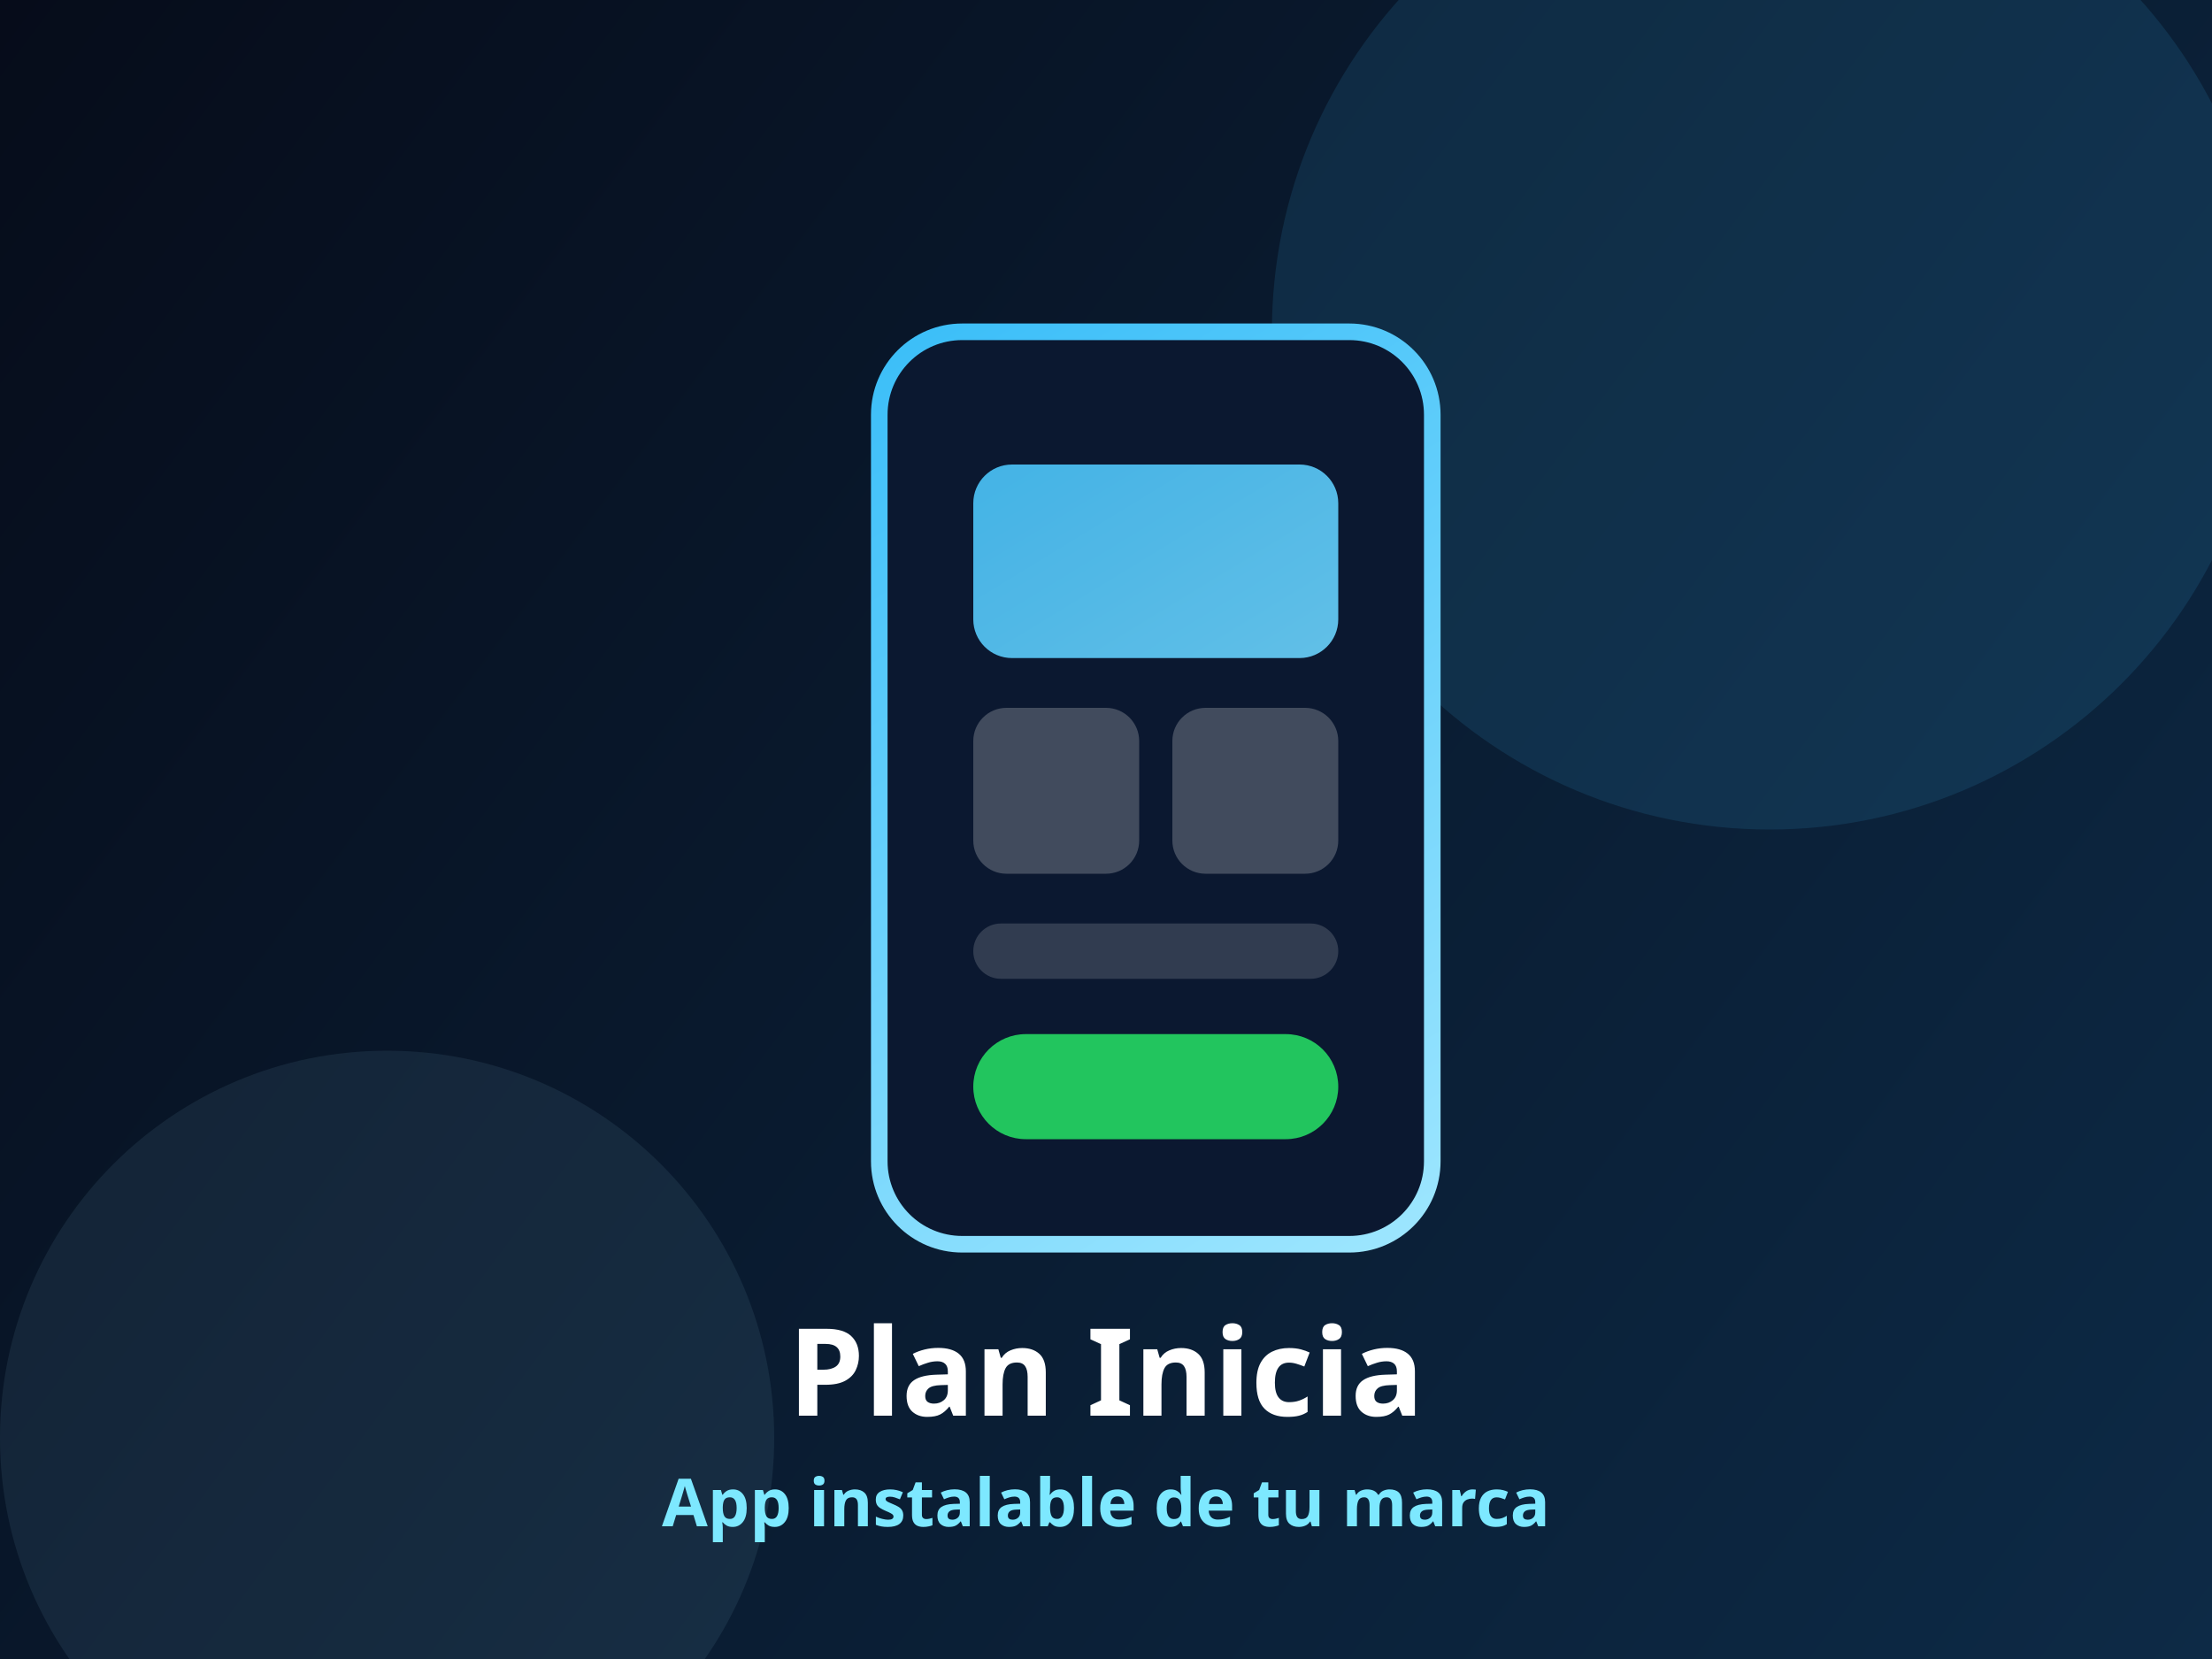
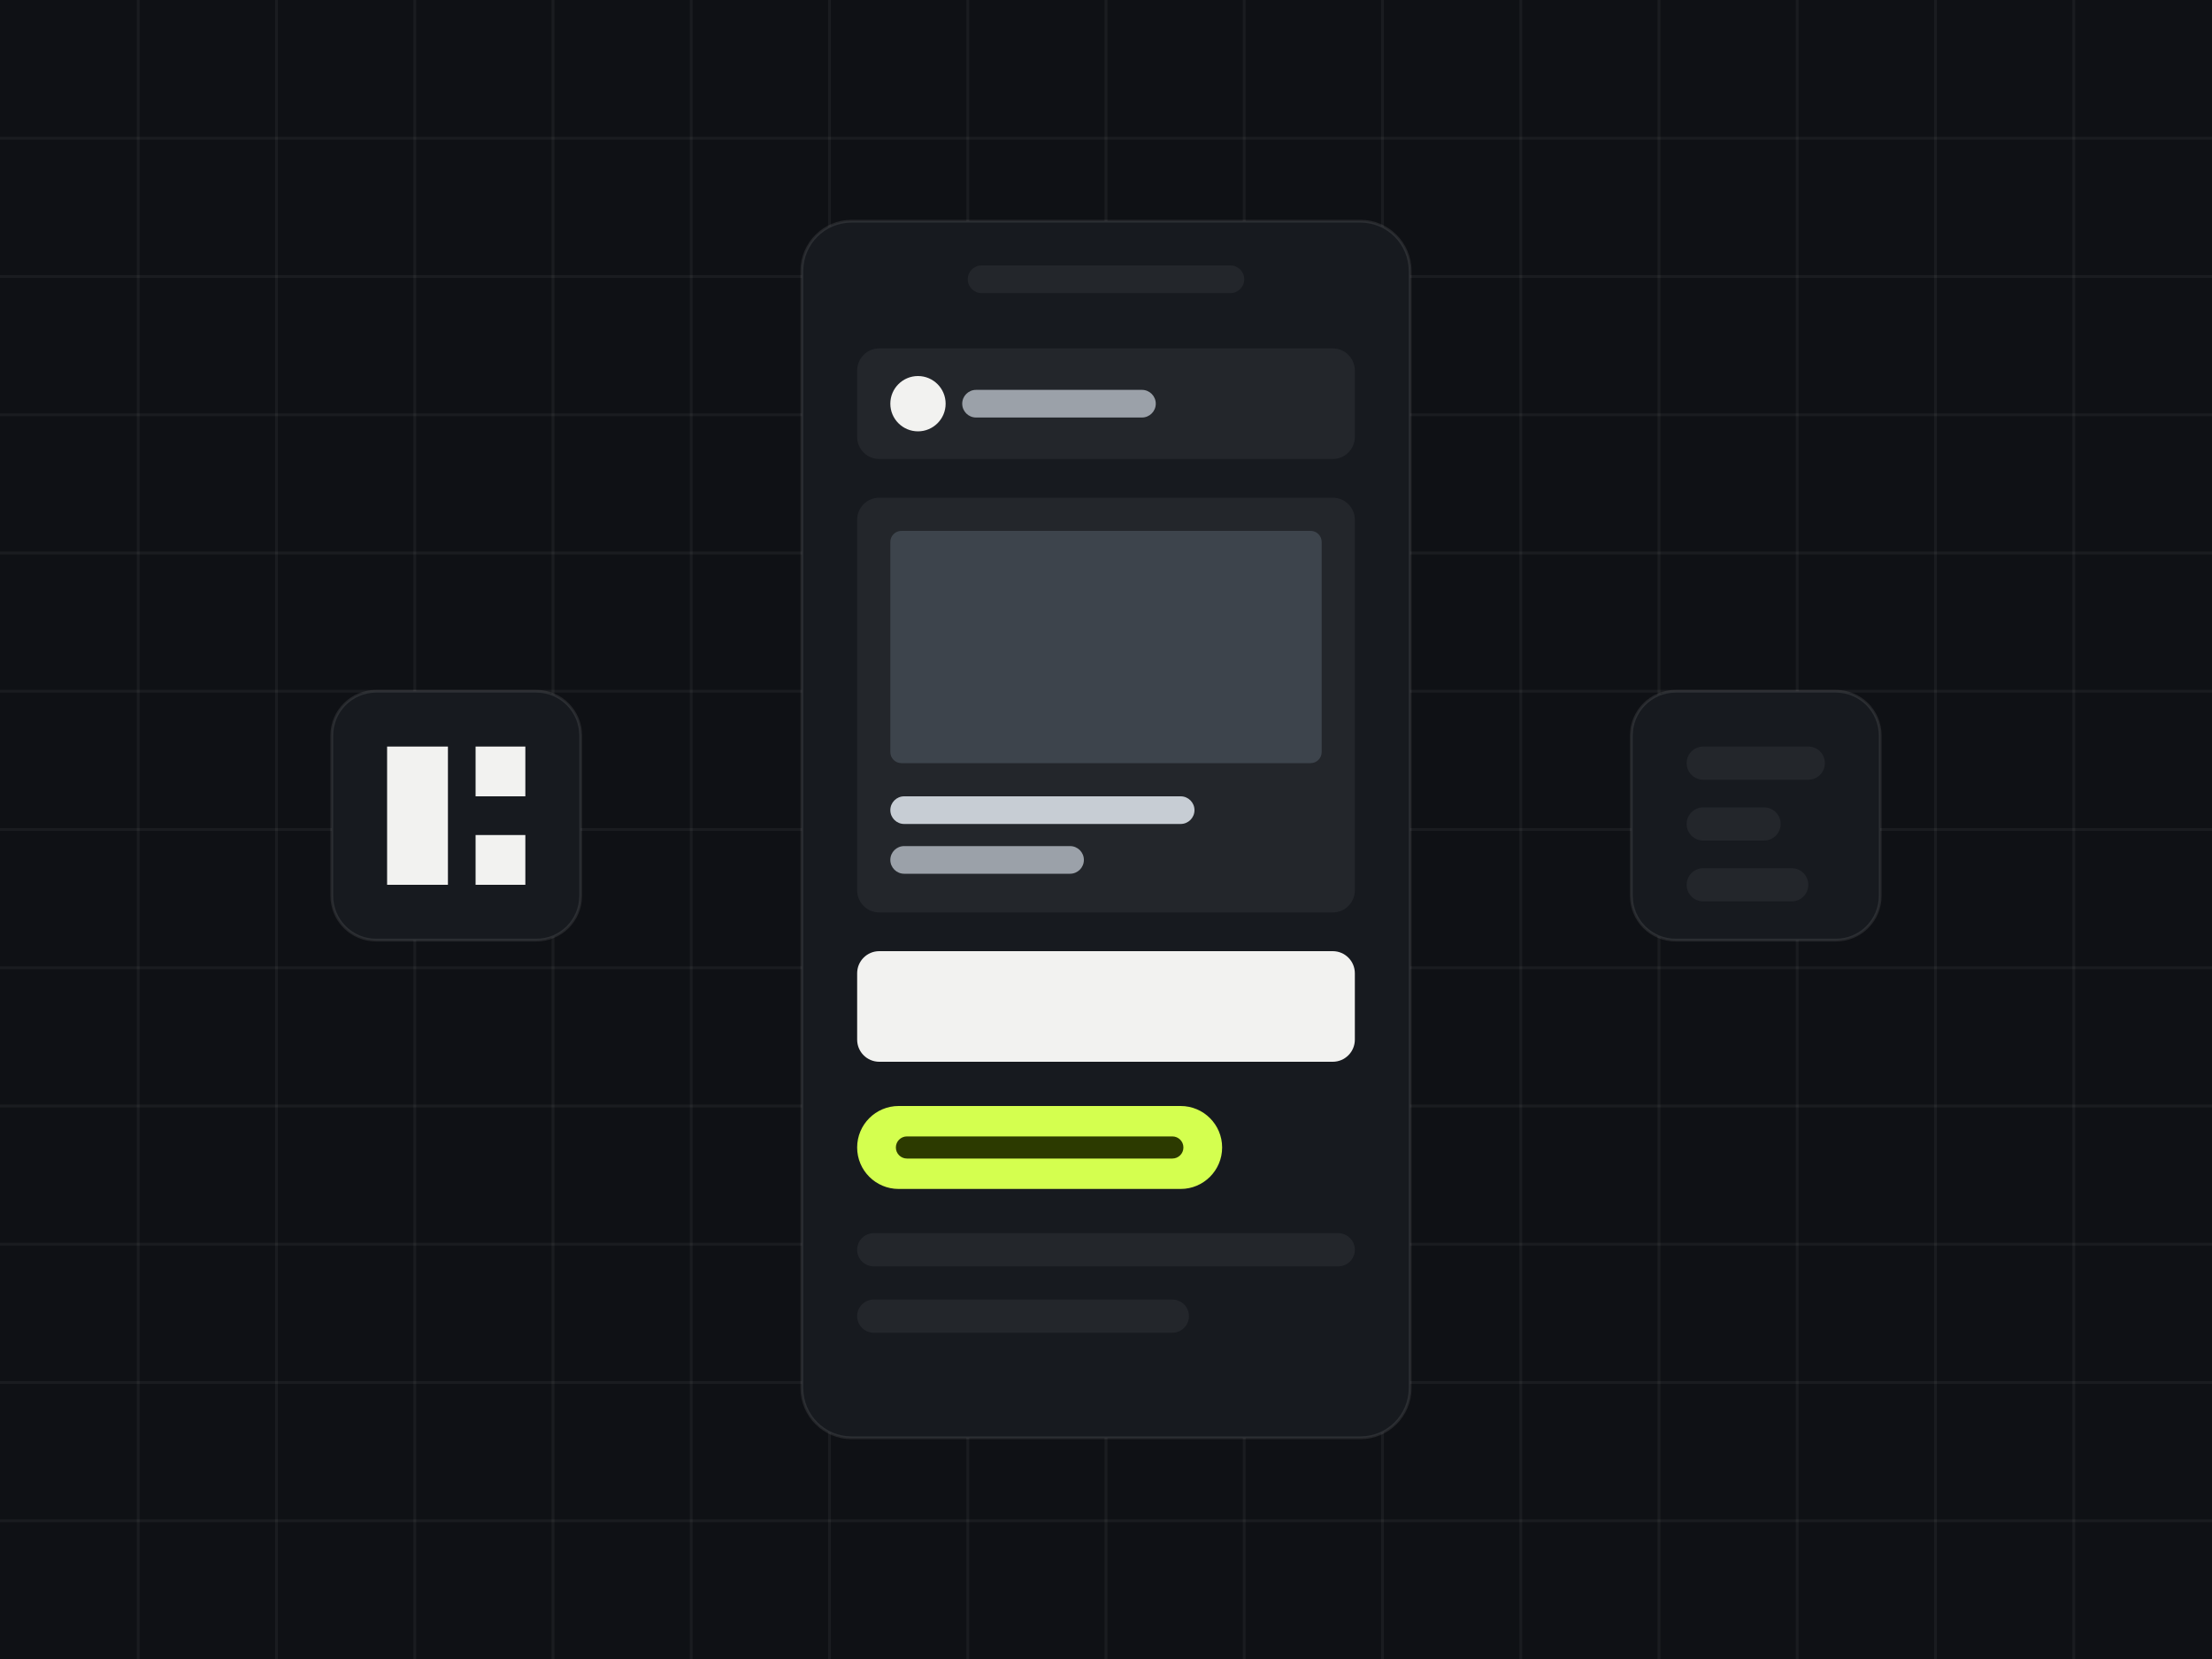
- <svg xmlns="http://www.w3.org/2000/svg" width="800" height="600" viewBox="0 0 800 600" role="img" aria-label="Plan Inicia — app instalable de tu marca">
-   <defs>
-     <linearGradient id="bg" x1="0" y1="0" x2="800" y2="600" gradientUnits="userSpaceOnUse">
-       <stop offset="0" stop-color="#060C1A" />
-       <stop offset="1" stop-color="#0D2A46" />
-     </linearGradient>
-     <linearGradient id="ac" x1="300" y1="120" x2="520" y2="480" gradientUnits="userSpaceOnUse">
-       <stop offset="0" stop-color="#38BDF8" />
-       <stop offset="1" stop-color="#A5E9FF" />
-     </linearGradient>
-   </defs>
-   <rect width="800" height="600" fill="url(#bg)" />
-   <circle cx="640" cy="120" r="180" fill="#38BDF8" opacity=".12" />
-   <circle cx="140" cy="520" r="140" fill="#A5E9FF" opacity=".08" />
-   <rect x="318" y="120" width="200" height="330" rx="30" fill="#0B1830" stroke="url(#ac)" stroke-width="6" />
-   <rect x="352" y="168" width="132" height="70" rx="14" fill="url(#ac)" opacity=".9" />
-   <rect x="352" y="256" width="60" height="60" rx="12" fill="#ffffff" opacity=".22" />
-   <rect x="424" y="256" width="60" height="60" rx="12" fill="#ffffff" opacity=".22" />
-   <rect x="352" y="334" width="132" height="20" rx="10" fill="#ffffff" opacity=".16" />
-   <rect x="352" y="374" width="132" height="38" rx="19" fill="#22C55E" />
-   <text x="400" y="512" font-family="Nunito, Verdana, sans-serif" font-size="44" font-weight="800" fill="#ffffff" text-anchor="middle">Plan Inicia</text>
-   <text x="400" y="552" font-family="Nunito, Verdana, sans-serif" font-size="24" font-weight="600" fill="#7DE8FF" text-anchor="middle">App instalable de tu marca</text>
+ <svg xmlns="http://www.w3.org/2000/svg" width="800" height="600" viewBox="0 0 800 600" role="img" aria-label="Plan Inicia — tu app instalable cobrando el adelanto">
+   <rect width="800" height="600" fill="#0F1115" />
+   <g stroke="rgba(255,255,255,0.05)" stroke-width="1">
+     <path d="M50 0V600" />
+     <path d="M100 0V600" />
+     <path d="M150 0V600" />
+     <path d="M200 0V600" />
+     <path d="M250 0V600" />
+     <path d="M300 0V600" />
+     <path d="M350 0V600" />
+     <path d="M400 0V600" />
+     <path d="M450 0V600" />
+     <path d="M500 0V600" />
+     <path d="M550 0V600" />
+     <path d="M600 0V600" />
+     <path d="M650 0V600" />
+     <path d="M700 0V600" />
+     <path d="M750 0V600" />
+     <path d="M0 50H800" />
+     <path d="M0 100H800" />
+     <path d="M0 150H800" />
+     <path d="M0 200H800" />
+     <path d="M0 250H800" />
+     <path d="M0 300H800" />
+     <path d="M0 350H800" />
+     <path d="M0 400H800" />
+     <path d="M0 450H800" />
+     <path d="M0 500H800" />
+     <path d="M0 550H800" />
+   </g>
+   <rect x="290" y="80" width="220" height="440" rx="18" fill="#171A1F" stroke="rgba(255,255,255,0.09)" />
+   <rect x="350" y="96" width="100" height="10" rx="5" fill="#23262B" />
+   <rect x="310" y="126" width="180" height="40" rx="8" fill="#23262B" />
+   <circle cx="332" cy="146" r="10" fill="#F2F2F0" />
+   <rect x="348" y="141" width="70" height="10" rx="5" fill="#9BA1A9" />
+   <rect x="310" y="180" width="180" height="150" rx="8" fill="#23262B" />
+   <rect x="322" y="192" width="156" height="84" rx="4" fill="#3D444C" />
+   <rect x="322" y="288" width="110" height="10" rx="5" fill="#C7CDD4" />
+   <rect x="322" y="306" width="70" height="10" rx="5" fill="#9BA1A9" />
+   <rect x="310" y="344" width="180" height="40" rx="8" fill="#F2F2F0" />
+   <rect x="310" y="400" width="132" height="30" rx="15" fill="#D4FF4F" />
+   <rect x="324" y="411" width="104" height="8" rx="4" fill="#2C3A00" />
+   <rect x="310" y="446" width="180" height="12" rx="6" fill="#23262B" />
+   <rect x="310" y="470" width="120" height="12" rx="6" fill="#23262B" />
+   <rect x="120" y="250" width="90" height="90" rx="16" fill="#171A1F" stroke="rgba(255,255,255,0.09)" />
+   <rect x="140" y="270" width="22" height="50" fill="#F2F2F0" />
+   <rect x="172" y="270" width="18" height="18" fill="#F2F2F0" />
+   <rect x="172" y="302" width="18" height="18" fill="#F2F2F0" />
+   <rect x="590" y="250" width="90" height="90" rx="16" fill="#171A1F" stroke="rgba(255,255,255,0.09)" />
+   <rect x="610" y="270" width="50" height="12" rx="6" fill="#23262B" />
+   <rect x="610" y="292" width="34" height="12" rx="6" fill="#23262B" />
+   <rect x="610" y="314" width="44" height="12" rx="6" fill="#23262B" />
</svg>
